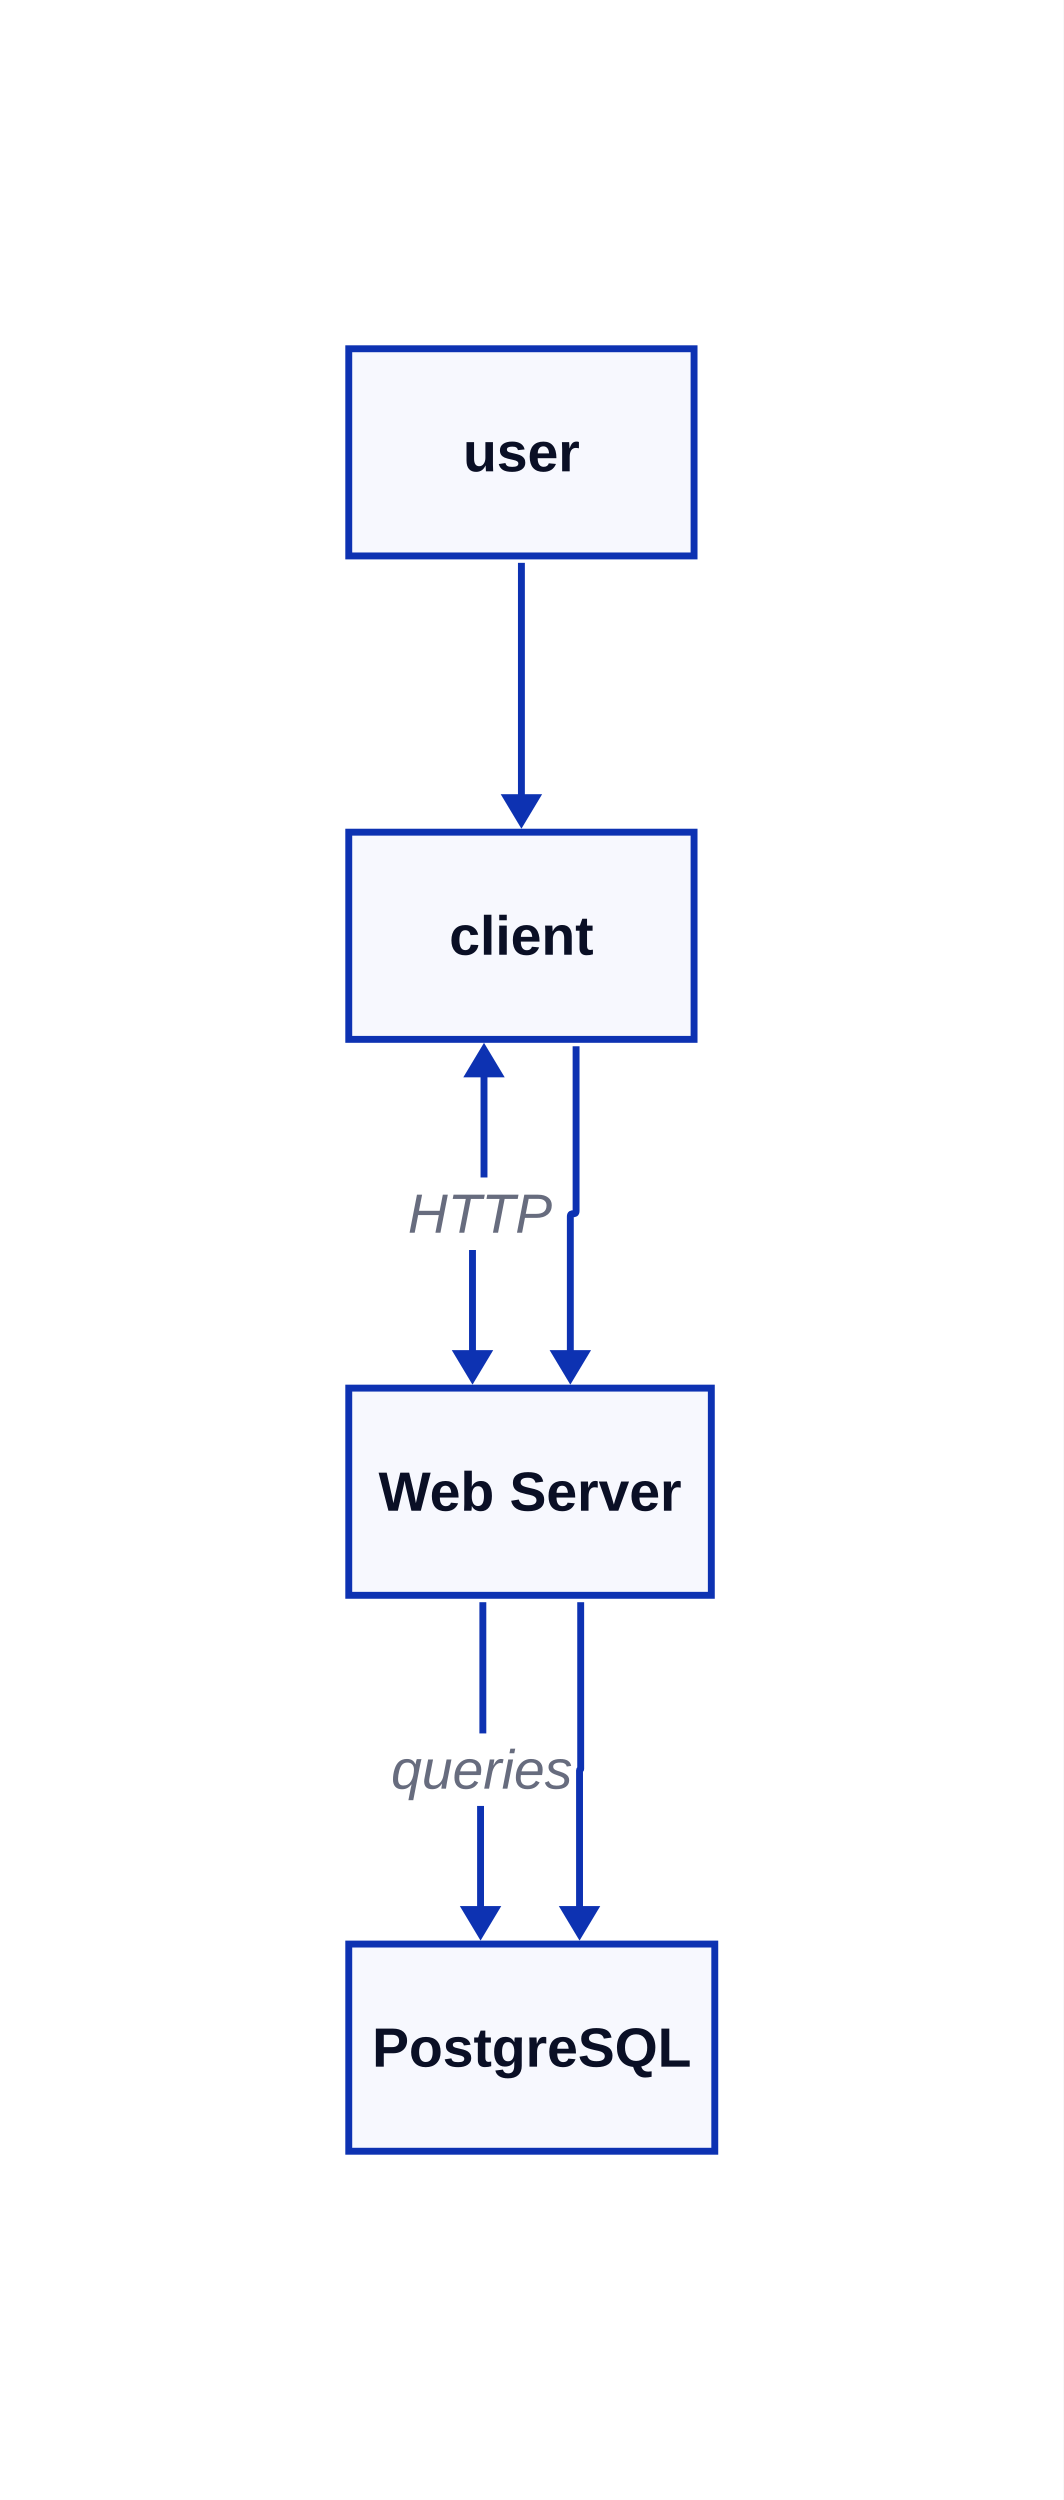
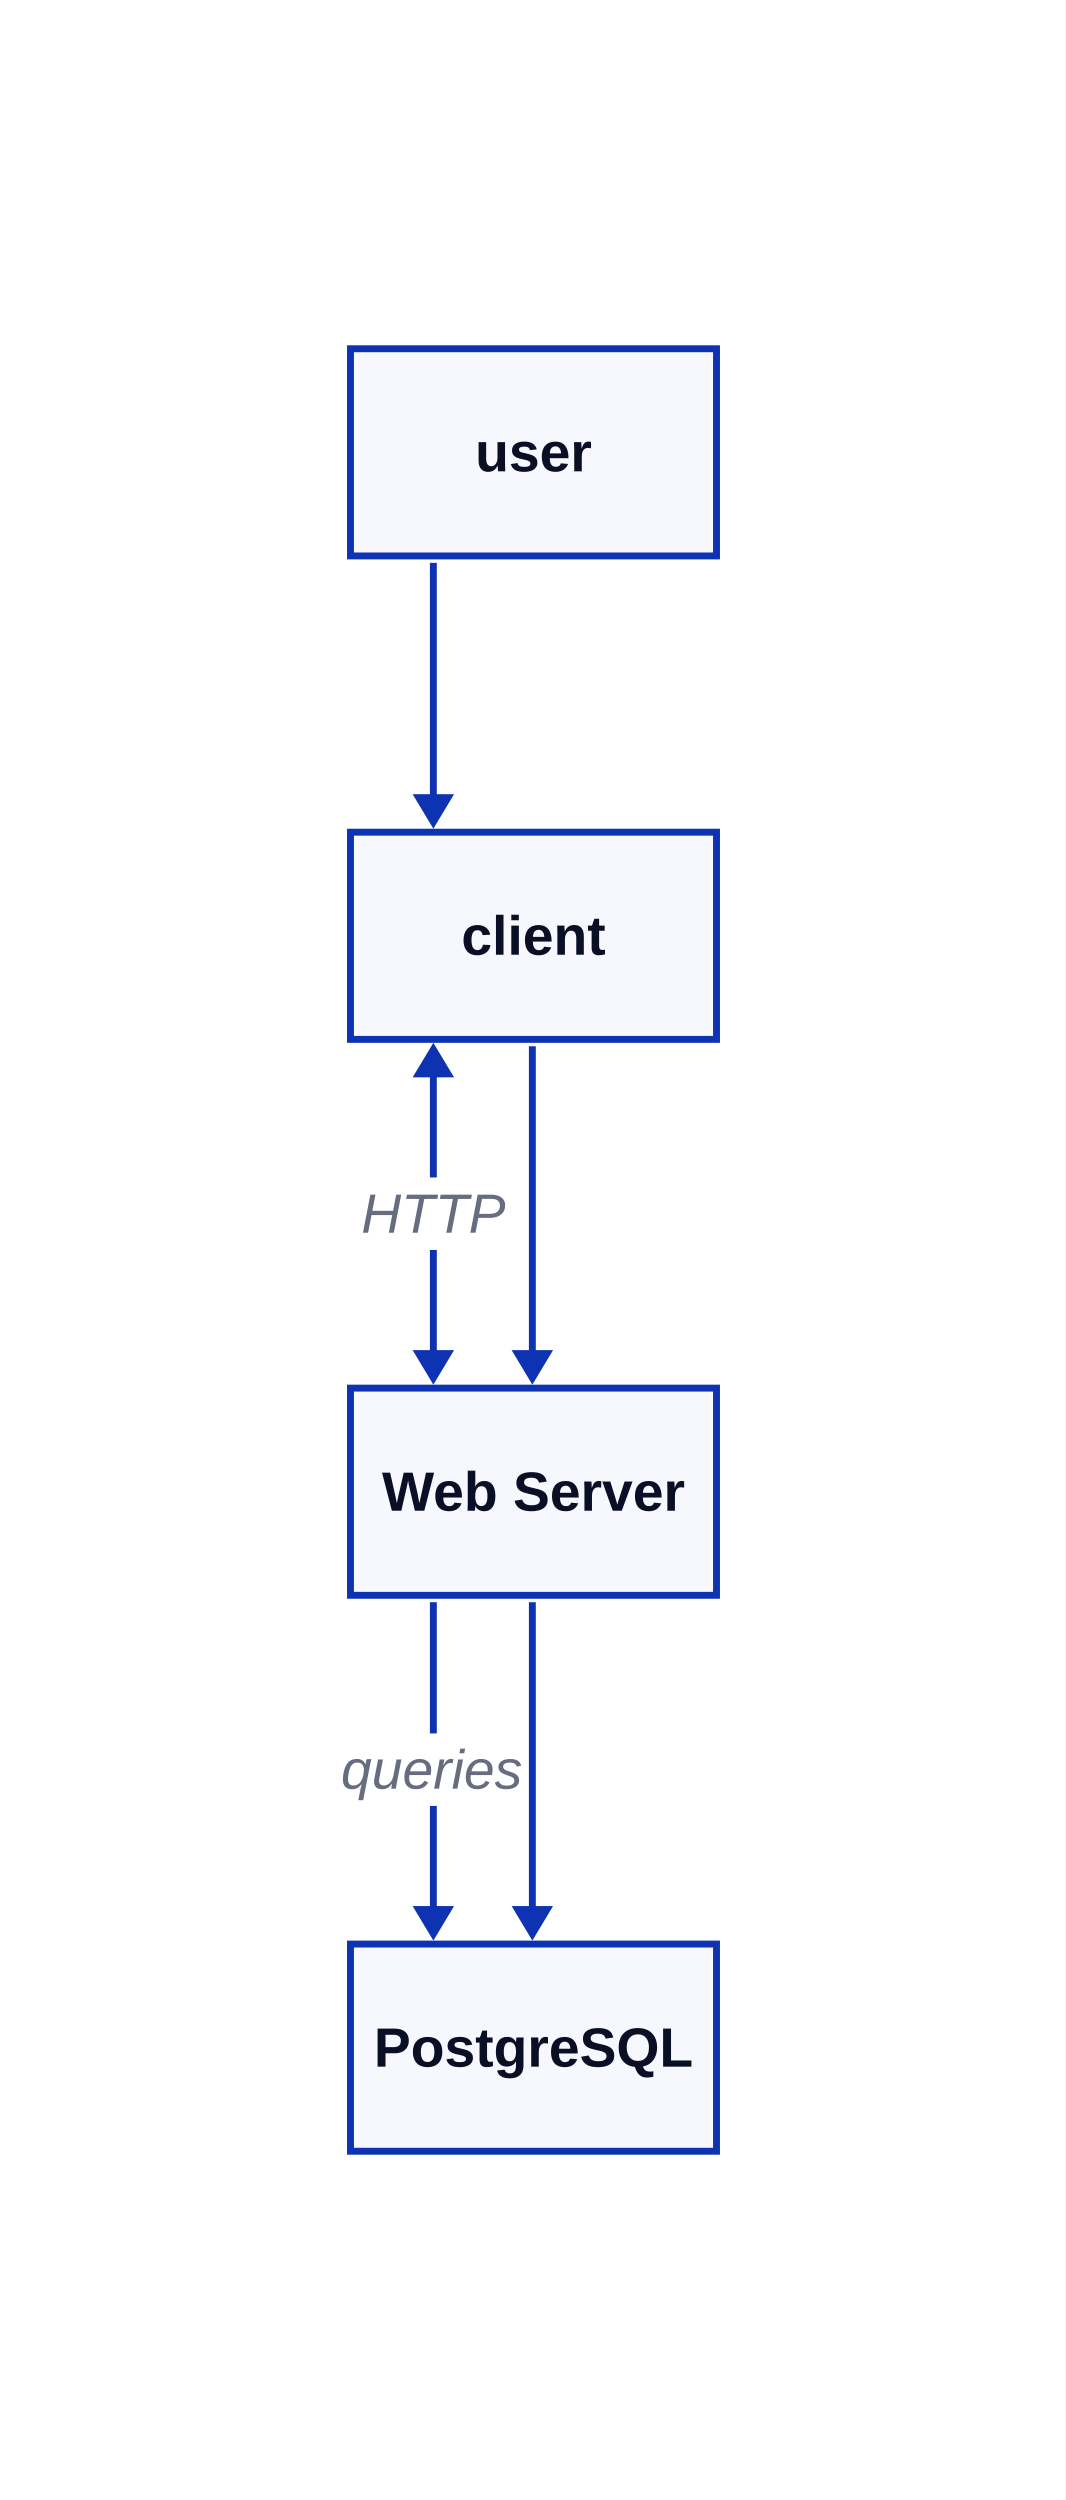
- <svg xmlns="http://www.w3.org/2000/svg" width="308" height="724" viewBox="-101 -101 308 724" data-d2-version="0.2.0" class="d2-995504761 d2-svg">
+ <svg xmlns="http://www.w3.org/2000/svg" width="308.5" height="724" viewBox="-101.5 -101 308.5 724" data-d2-version="0.2.0" class="d2-995504761 d2-svg">
  <defs>
-     <mask id="edge-label-mask" maskUnits="userSpaceOnUse" x="-101" y="-101" width="308" height="724">
-       <rect x="-101" y="-101" width="308" height="724" fill="white" />
-       <rect x="12" y="401" width="53" height="21" fill="black" />
-       <rect x="18" y="240" width="40" height="21" fill="black" />
+     <mask id="edge-label-mask" maskUnits="userSpaceOnUse" x="-101.5" y="-101" width="308.5" height="724">
+       <rect x="-101.5" y="-101" width="308.5" height="724" fill="white" />
+       <rect x="-3" y="401" width="53" height="21" fill="black" />
+       <rect x="4" y="240" width="40" height="21" fill="black" />
    </mask>
    <marker id="mk-161592640" markerWidth="10" markerHeight="12" refX="7" refY="6" viewBox="0 0 10 12" orient="auto" markerUnits="userSpaceOnUse">
      <polygon points="0,0 10,6 0,12" fill="#0D32B2" stroke-width="2" />
    </marker>
    <marker id="mk-2090524415" markerWidth="10" markerHeight="12" refX="3" refY="6" viewBox="0 0 10 12" orient="auto" markerUnits="userSpaceOnUse">
      <polygon points="10,0 0,6 10,12" fill="#0D32B2" stroke-width="2" />
    </marker>
  </defs>
-   <rect x="-101" y="-101" width="308" height="724" rx="0" fill="#FFFFFF" stroke-width="0" />
+   <rect x="-101.5" y="-101" width="308.5" height="724" rx="0" fill="#FFFFFF" stroke-width="0" />
  <g id="base-layer">
-     <rect x="0" y="301" width="105" height="60" fill="#F7F8FE" stroke="#0D32B2" stroke-width="2" rx="0" ry="0" />
+     <rect x="0" y="301" width="106" height="60" fill="#F7F8FE" stroke="#0D32B2" stroke-width="2" rx="0" ry="0" />
    <rect x="0" y="462" width="106" height="60" fill="#F7F8FE" stroke="#0D32B2" stroke-width="2" rx="0" ry="0" />
-     <rect x="0" y="140" width="100" height="60" fill="#F7F8FE" stroke="#0D32B2" stroke-width="2" rx="0" ry="0" />
-     <rect x="0" y="0" width="100" height="60" fill="#F7F8FE" stroke="#0D32B2" stroke-width="2" rx="0" ry="0" />
-     <path d="M 38.833 363 L 38.833 411.167 C 38.833 411.833 38.167 411.167 38.167 411.833 L 38.167 458" fill="none" stroke="#0D32B2" stroke-width="2" marker-end="url(#mk-161592640)" mask="url(#edge-label-mask)" />
-     <text x="38.5" y="417" text-anchor="middle" dominant-baseline="alphabetic" font-family="Arial, sans-serif" font-size="16" style="fill: #676C7E; font-style: italic">queries</text>
-     <path d="M 39.167 204 L 39.167 248.833 C 39.167 252.167 35.833 248.833 35.833 252.167 L 35.833 297" fill="none" stroke="#0D32B2" stroke-width="2" marker-start="url(#mk-2090524415)" marker-end="url(#mk-161592640)" mask="url(#edge-label-mask)" />
-     <text x="38" y="256" text-anchor="middle" dominant-baseline="alphabetic" font-family="Arial, sans-serif" font-size="16" style="fill: #676C7E; font-style: italic">HTTP</text>
-     <path d="M 50 62 L 50 136" fill="none" stroke="#0D32B2" stroke-width="2" marker-end="url(#mk-161592640)" mask="url(#edge-label-mask)" />
-     <path d="M 65.833 202 L 65.833 249.667 C 65.833 251.333 64.167 249.667 64.167 251.333 L 64.167 297" fill="none" stroke="#0D32B2" stroke-width="2" marker-end="url(#mk-161592640)" mask="url(#edge-label-mask)" />
-     <path d="M 67.167 363 L 67.167 411.333 C 67.167 411.667 66.833 411.333 66.833 411.667 L 66.833 458" fill="none" stroke="#0D32B2" stroke-width="2" marker-end="url(#mk-161592640)" mask="url(#edge-label-mask)" />
-     <text x="52.5" y="336.5" text-anchor="middle" dominant-baseline="alphabetic" font-family="Arial, sans-serif" font-size="16" style="fill: #0A0F25; font-weight: 700">Web Server</text>
+     <rect x="0" y="140" width="106" height="60" fill="#F7F8FE" stroke="#0D32B2" stroke-width="2" rx="0" ry="0" />
+     <rect x="0" y="0" width="106" height="60" fill="#F7F8FE" stroke="#0D32B2" stroke-width="2" rx="0" ry="0" />
+     <path d="M 24 363 L 24 458" fill="none" stroke="#0D32B2" stroke-width="2" marker-end="url(#mk-161592640)" mask="url(#edge-label-mask)" />
+     <text x="23.5" y="417" text-anchor="middle" dominant-baseline="alphabetic" font-family="Arial, sans-serif" font-size="16" style="fill: #676C7E; font-style: italic">queries</text>
+     <path d="M 24 204 L 24 297" fill="none" stroke="#0D32B2" stroke-width="2" marker-start="url(#mk-2090524415)" marker-end="url(#mk-161592640)" mask="url(#edge-label-mask)" />
+     <text x="24" y="256" text-anchor="middle" dominant-baseline="alphabetic" font-family="Arial, sans-serif" font-size="16" style="fill: #676C7E; font-style: italic">HTTP</text>
+     <path d="M 24 62 L 24 136" fill="none" stroke="#0D32B2" stroke-width="2" marker-end="url(#mk-161592640)" mask="url(#edge-label-mask)" />
+     <path d="M 52.667 202 L 52.667 297" fill="none" stroke="#0D32B2" stroke-width="2" marker-end="url(#mk-161592640)" mask="url(#edge-label-mask)" />
+     <path d="M 52.667 363 L 52.667 458" fill="none" stroke="#0D32B2" stroke-width="2" marker-end="url(#mk-161592640)" mask="url(#edge-label-mask)" />
+     <text x="53" y="336.5" text-anchor="middle" dominant-baseline="alphabetic" font-family="Arial, sans-serif" font-size="16" style="fill: #0A0F25; font-weight: 700">Web Server</text>
    <text x="53" y="497.5" text-anchor="middle" dominant-baseline="alphabetic" font-family="Arial, sans-serif" font-size="16" style="fill: #0A0F25; font-weight: 700">PostgreSQL</text>
-     <text x="50" y="175.5" text-anchor="middle" dominant-baseline="alphabetic" font-family="Arial, sans-serif" font-size="16" style="fill: #0A0F25; font-weight: 700">client</text>
-     <text x="50" y="35.5" text-anchor="middle" dominant-baseline="alphabetic" font-family="Arial, sans-serif" font-size="16" style="fill: #0A0F25; font-weight: 700">user</text>
+     <text x="53" y="175.5" text-anchor="middle" dominant-baseline="alphabetic" font-family="Arial, sans-serif" font-size="16" style="fill: #0A0F25; font-weight: 700">client</text>
+     <text x="53" y="35.5" text-anchor="middle" dominant-baseline="alphabetic" font-family="Arial, sans-serif" font-size="16" style="fill: #0A0F25; font-weight: 700">user</text>
  </g>
</svg>
